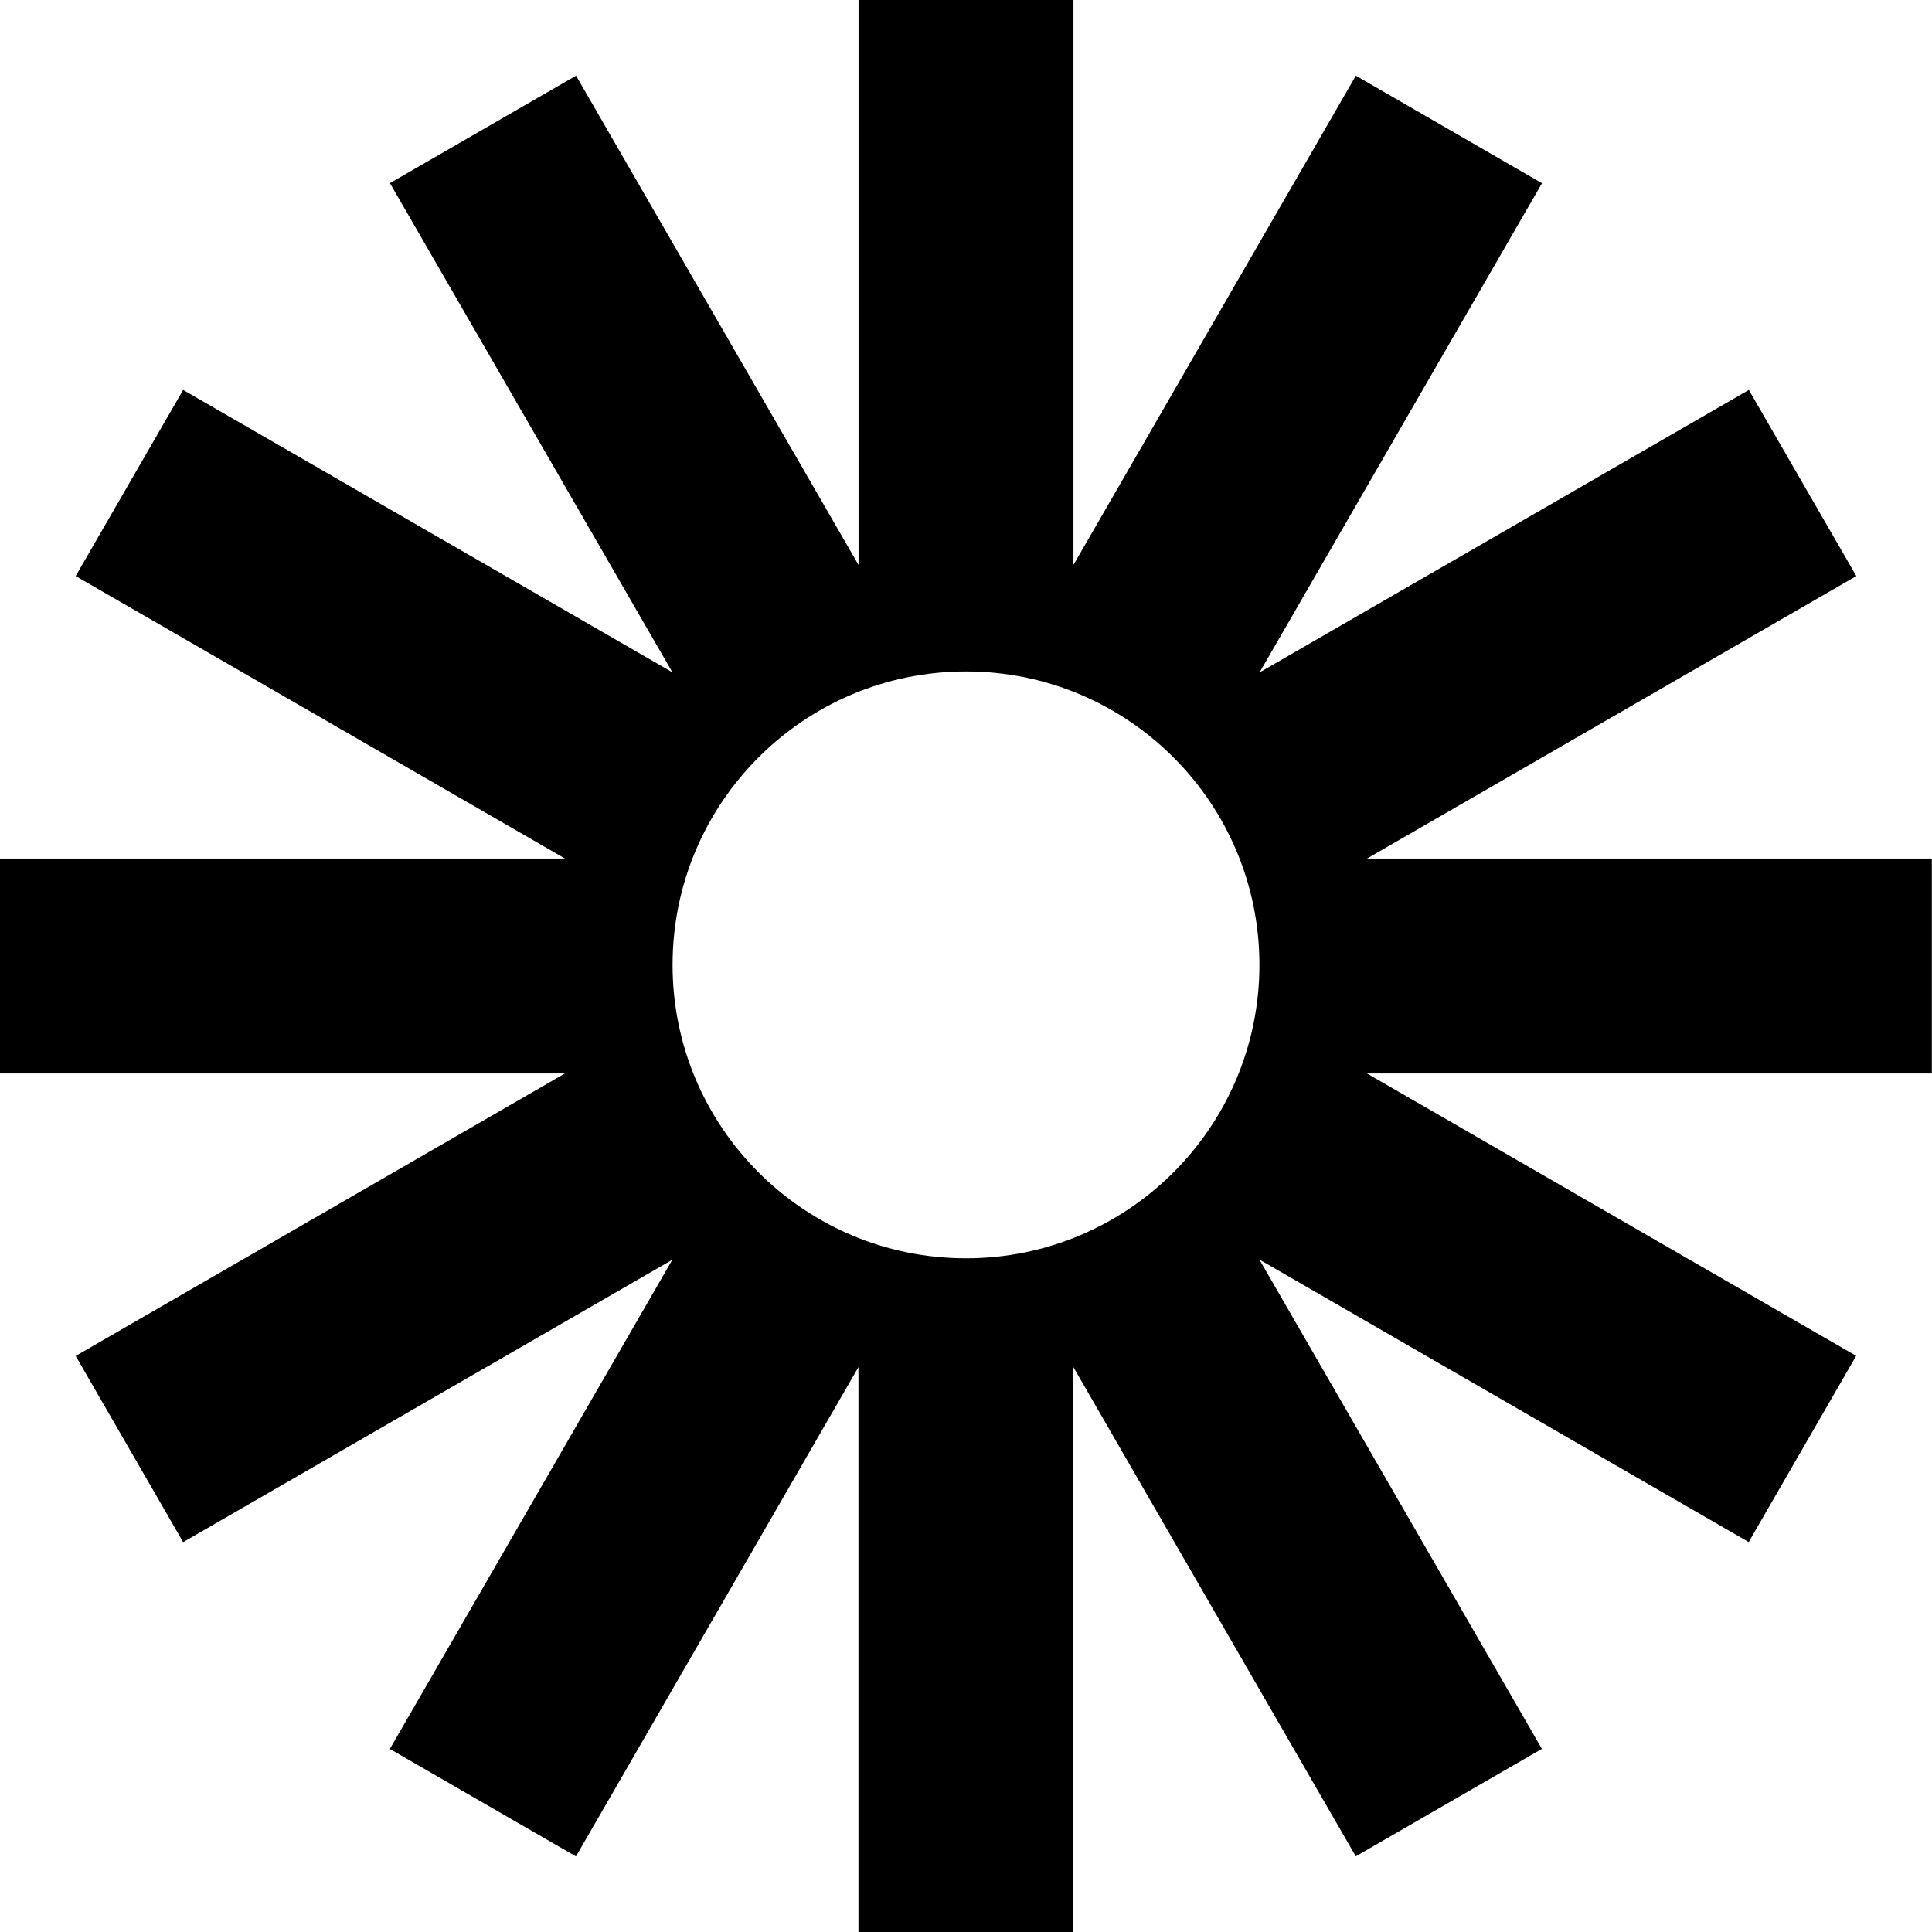
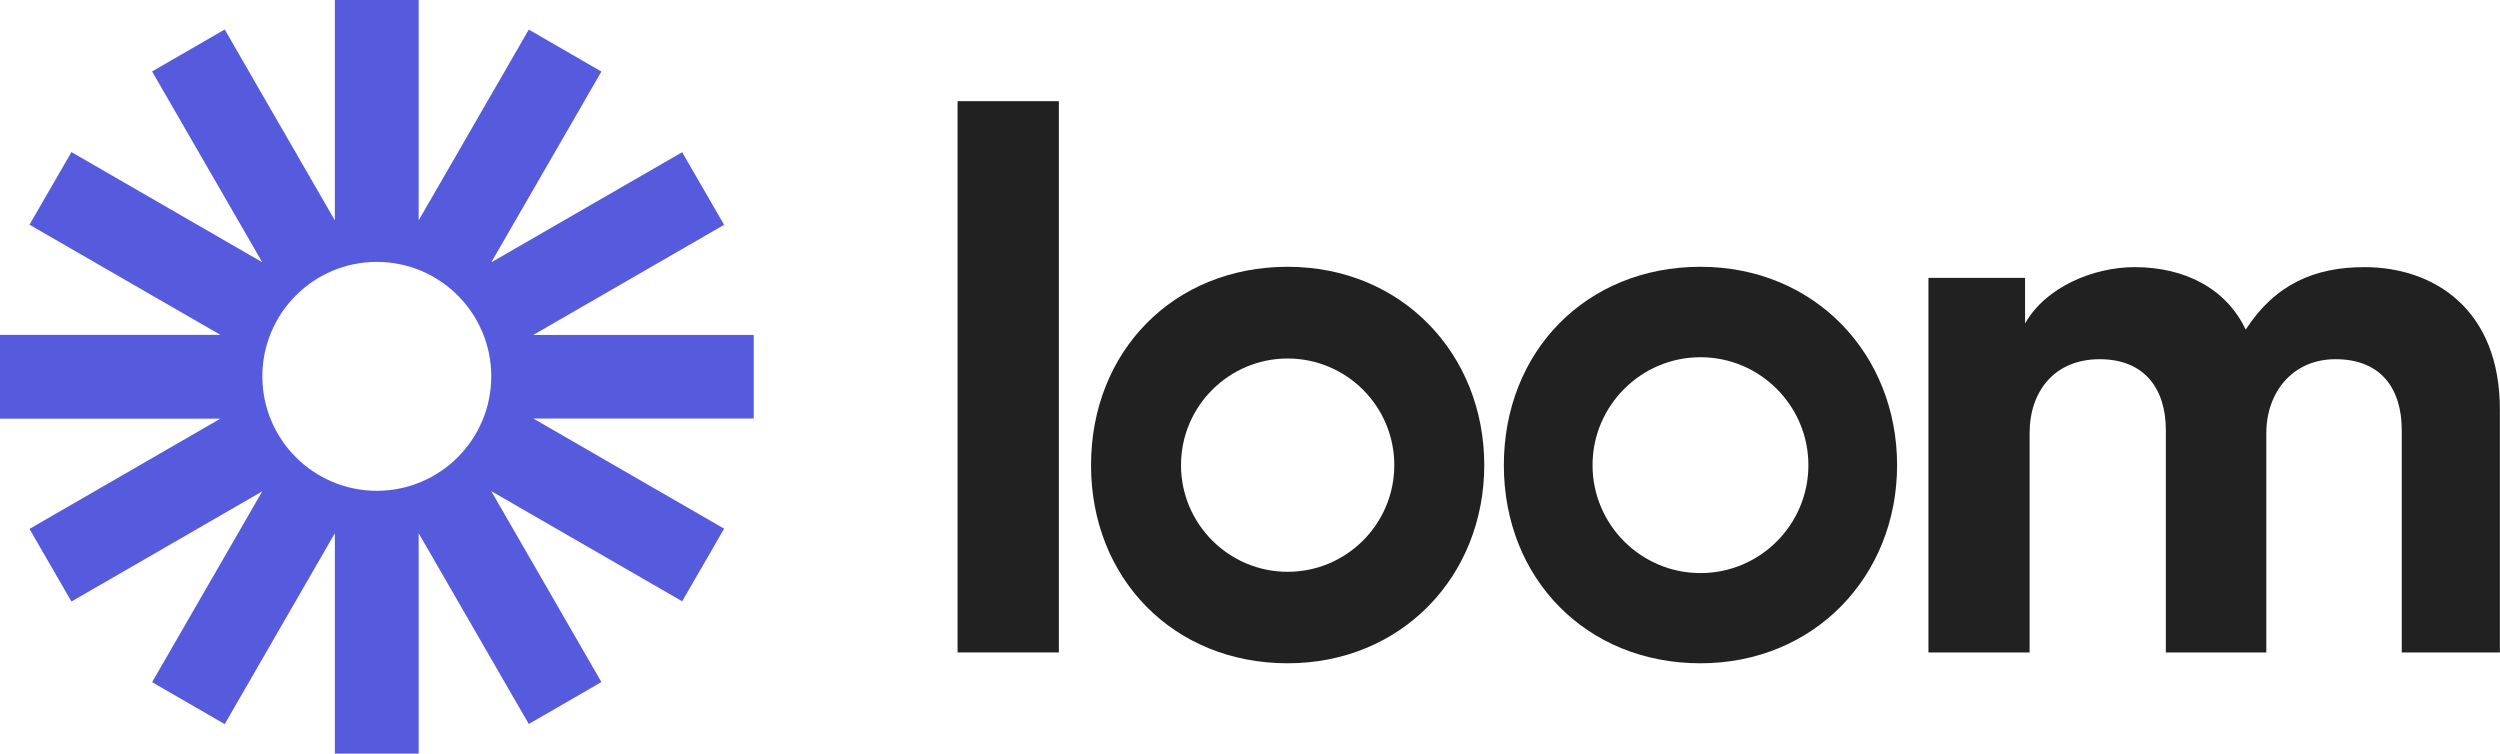
- <svg xmlns="http://www.w3.org/2000/svg" role="img" viewBox="0 0 24 24">
-   <path d="M24 10.665h-7.018l6.078-3.509-1.335-2.312-6.078 3.509 3.508-6.077L16.843.94l-3.508 6.077V0h-2.67v7.018L7.156.94 4.844 2.275l3.509 6.077-6.078-3.508L.94 7.156l6.078 3.509H0v2.67h7.017L.94 16.844l1.335 2.313 6.077-3.508-3.509 6.077 2.312 1.335 3.509-6.078V24h2.67v-7.017l3.508 6.077 2.312-1.335-3.509-6.078 6.078 3.509 1.335-2.313-6.077-3.508h7.017v-2.67H24zm-12 4.966a3.645 3.645 0 1 1 0-7.29 3.645 3.645 0 0 1 0 7.29z" />
+ <svg xmlns="http://www.w3.org/2000/svg" id="Layer_2" data-name="Layer 2" viewBox="0 0 214.5 64.66">
+   <defs>
+     <style>
+       .cls-1 {
+         fill: #565add;
+       }
+ 
+       .cls-1, .cls-2 {
+         stroke-width: 0px;
+       }
+ 
+       .cls-2 {
+         fill: #212121;
+       }
+     </style>
+   </defs>
+   <g id="Layer_1-2" data-name="Layer 1">
+     <path class="cls-2" d="M82.16,55.98V8.68h8.69v47.3h-8.69Z" />
+     <path class="cls-2" d="M165.46,23.84h8.29v3.92c1.76-3.14,5.88-4.84,9.4-4.84,4.38,0,7.9,1.9,9.53,5.36,2.55-3.92,5.94-5.36,10.19-5.36,5.94,0,11.62,3.59,11.62,12.22v20.84h-8.42v-19.08c0-3.46-1.7-6.08-5.68-6.08-3.72,0-5.94,2.88-5.94,6.34v18.82h-8.62v-19.08c0-3.46-1.76-6.08-5.68-6.08s-6.01,2.81-6.01,6.34v18.82h-8.68V23.84Z" />
+     <path class="cls-2" d="M110.48,56.91c-9.78,0-16.87-7.26-16.87-17s7.06-17.02,16.87-17.02,16.87,7.5,16.87,17.02-7.09,17-16.87,17ZM110.48,30.76c-5.05,0-9.15,4.11-9.15,9.15s4.1,9.15,9.15,9.15,9.15-4.1,9.15-9.15-4.1-9.15-9.15-9.15Z" />
+     <path class="cls-2" d="M145.9,56.91c-9.78,0-16.87-7.26-16.87-17s7.06-17.02,16.87-17.02,16.87,7.5,16.87,17.02-7.09,17-16.87,17ZM145.9,30.65c-5.1,0-9.26,4.16-9.26,9.26s4.15,9.26,9.26,9.26,9.26-4.15,9.26-9.26c0-5.1-4.15-9.26-9.26-9.26Z" />
+     <path class="cls-1" d="M64.66,28.74h-18.91l16.38-9.45-3.6-6.23-16.38,9.45,9.45-16.37-6.23-3.6-9.45,16.37V0h-7.19v18.91L19.28,2.53l-6.23,3.6,9.45,16.37L6.13,13.05l-3.6,6.23,16.38,9.45H0v7.19h18.91L2.53,45.38l3.6,6.23,16.37-9.45-9.45,16.37,6.23,3.6,9.45-16.38v18.91h7.19v-18.91l9.45,16.37,6.23-3.6-9.45-16.38,16.38,9.45,3.6-6.23-16.37-9.45h18.91v-7.19h0ZM32.33,42.11c-5.42,0-9.82-4.4-9.82-9.82s4.4-9.82,9.82-9.82,9.82,4.4,9.82,9.82-4.4,9.82-9.82,9.82Z" />
+   </g>
</svg>
